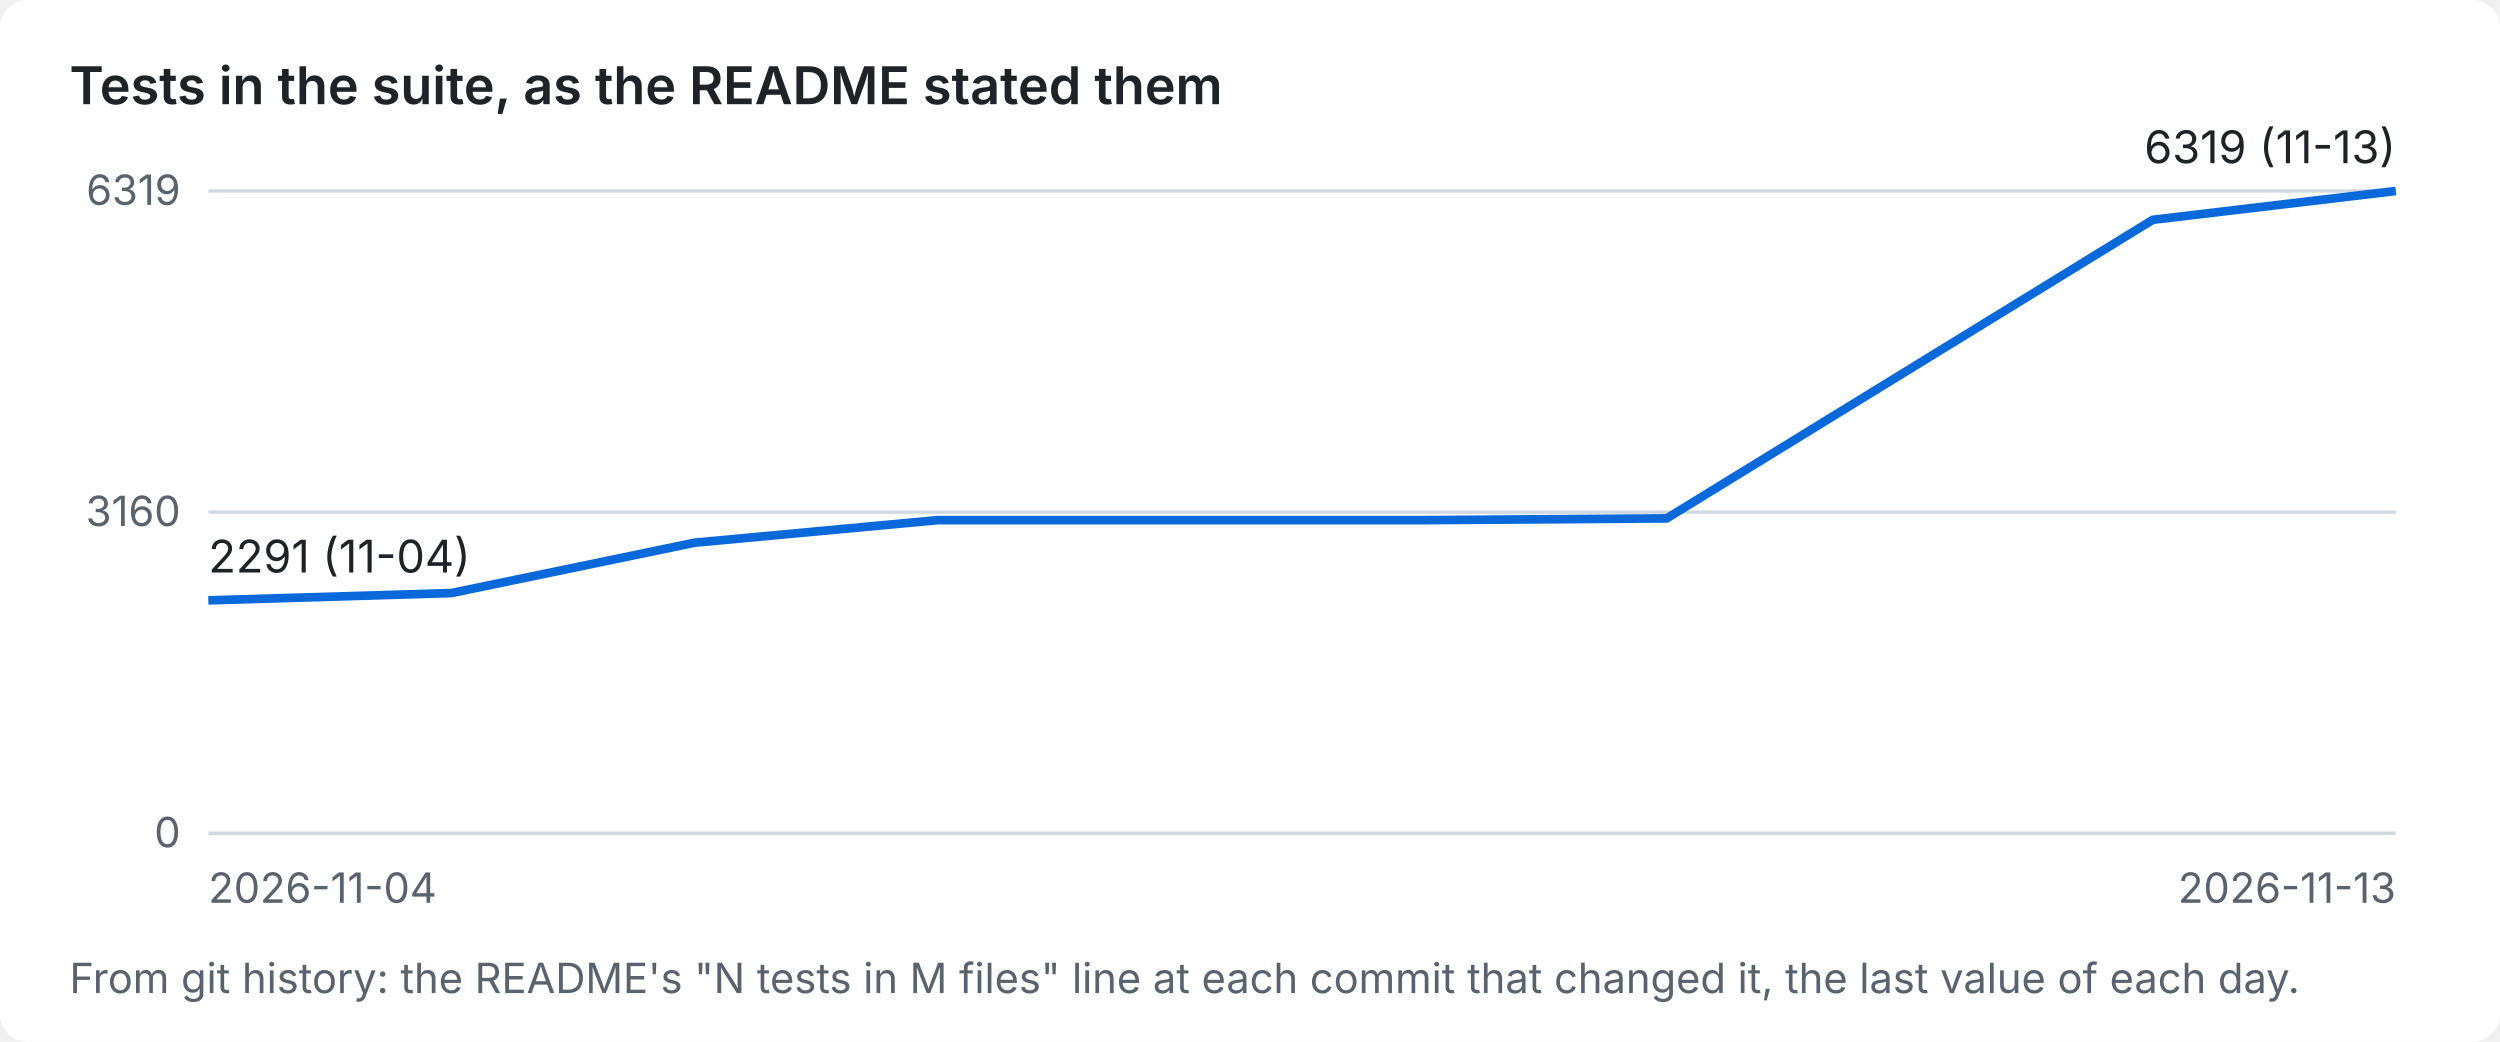
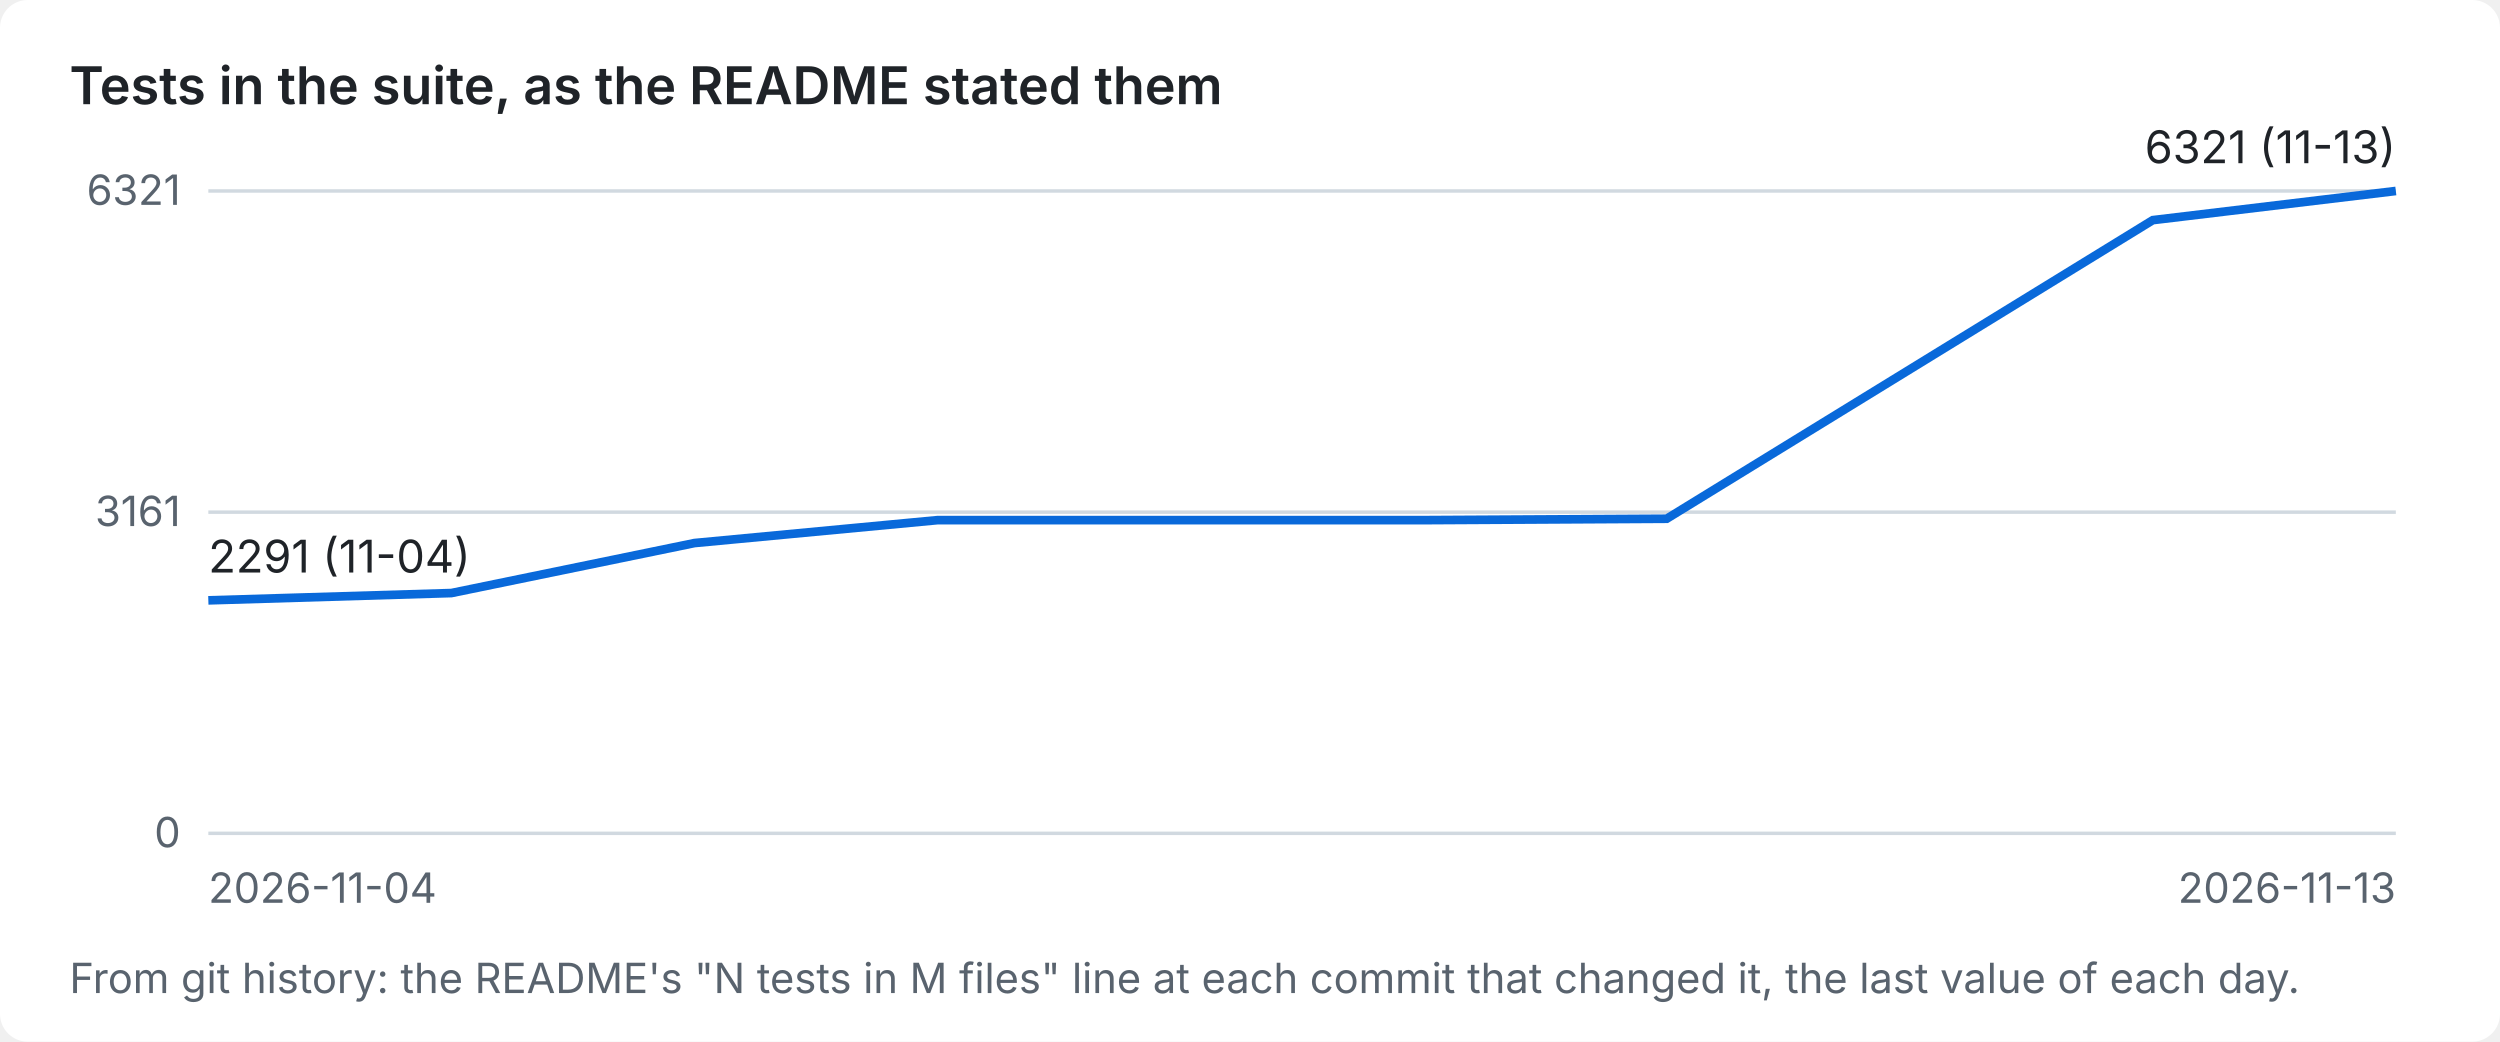
<svg xmlns="http://www.w3.org/2000/svg" width="720" height="300" viewBox="0 0 720 300" role="img" aria-label="Tests in the suite, as the README stated them">
  <style>
  .bg{fill:#ffffff}.t{fill:#1f2328;font:600 15px system-ui,-apple-system,Segoe UI,sans-serif}.l{fill:#1f2328;font:13px system-ui,-apple-system,Segoe UI,sans-serif}
  .s{fill:#59636e;font:12px system-ui,-apple-system,Segoe UI,sans-serif}.a{fill:#0969da}.b{fill:#bf8700}.g{stroke:#d1d9e0}.ln{stroke:#0969da;fill:none;stroke-width:2.5}
  @media (prefers-color-scheme: dark){.bg{fill:#0d1117}.t,.l{fill:#e6edf3}.s{fill:#9198a1}.a{fill:#4493f8}.b{fill:#d29922}.g{stroke:#3d444d}.ln{stroke:#4493f8}}
</style>
  <rect class="bg" width="720" height="300" rx="8" />
  <text class="t" x="20" y="30">Tests in the suite, as the README stated them</text>
  <line class="g" x1="60" x2="690" y1="240.0" y2="240.0" />
  <text class="s" x="52" y="244.0" text-anchor="end">0</text>
  <line class="g" x1="60" x2="690" y1="147.5" y2="147.5" />
-   <text class="s" x="52" y="151.5" text-anchor="end">3160</text>
+   <text class="s" x="52" y="151.5" text-anchor="end">3161</text>
  <line class="g" x1="60" x2="690" y1="55.0" y2="55.0" />
-   <text class="s" x="52" y="59.0" text-anchor="end">6319</text>
-   <path class="ln" d="M60.0,172.9 L130.0,170.8 L200.0,156.3 L270.0,149.8 L340.0,149.8 L410.0,149.8 L480.0,149.3 L620.0,63.3 L690.0,55.0" />
+   <text class="s" x="52" y="59.0" text-anchor="end">6321</text>
+   <path class="ln" d="M60.0,172.9 L130.0,170.8 L200.0,156.4 L270.0,149.8 L340.0,149.8 L410.0,149.8 L480.0,149.4 L620.0,63.4 L690.0,55.0" />
  <text class="l" x="60.0" y="164.9" text-anchor="start">2291 (11-04)</text>
-   <text class="l" x="690.0" y="47.0" text-anchor="end">6319 (11-13)</text>
+   <text class="l" x="690.0" y="47.0" text-anchor="end">6321 (11-13)</text>
  <text class="s" x="60" y="260">2026-11-04</text>
  <text class="s" x="690" y="260" text-anchor="end">2026-11-13</text>
  <text class="s" x="20" y="286">From git history: the README's "N tests in M files" line at each commit that changed it, the last value of each day.</text>
</svg>
